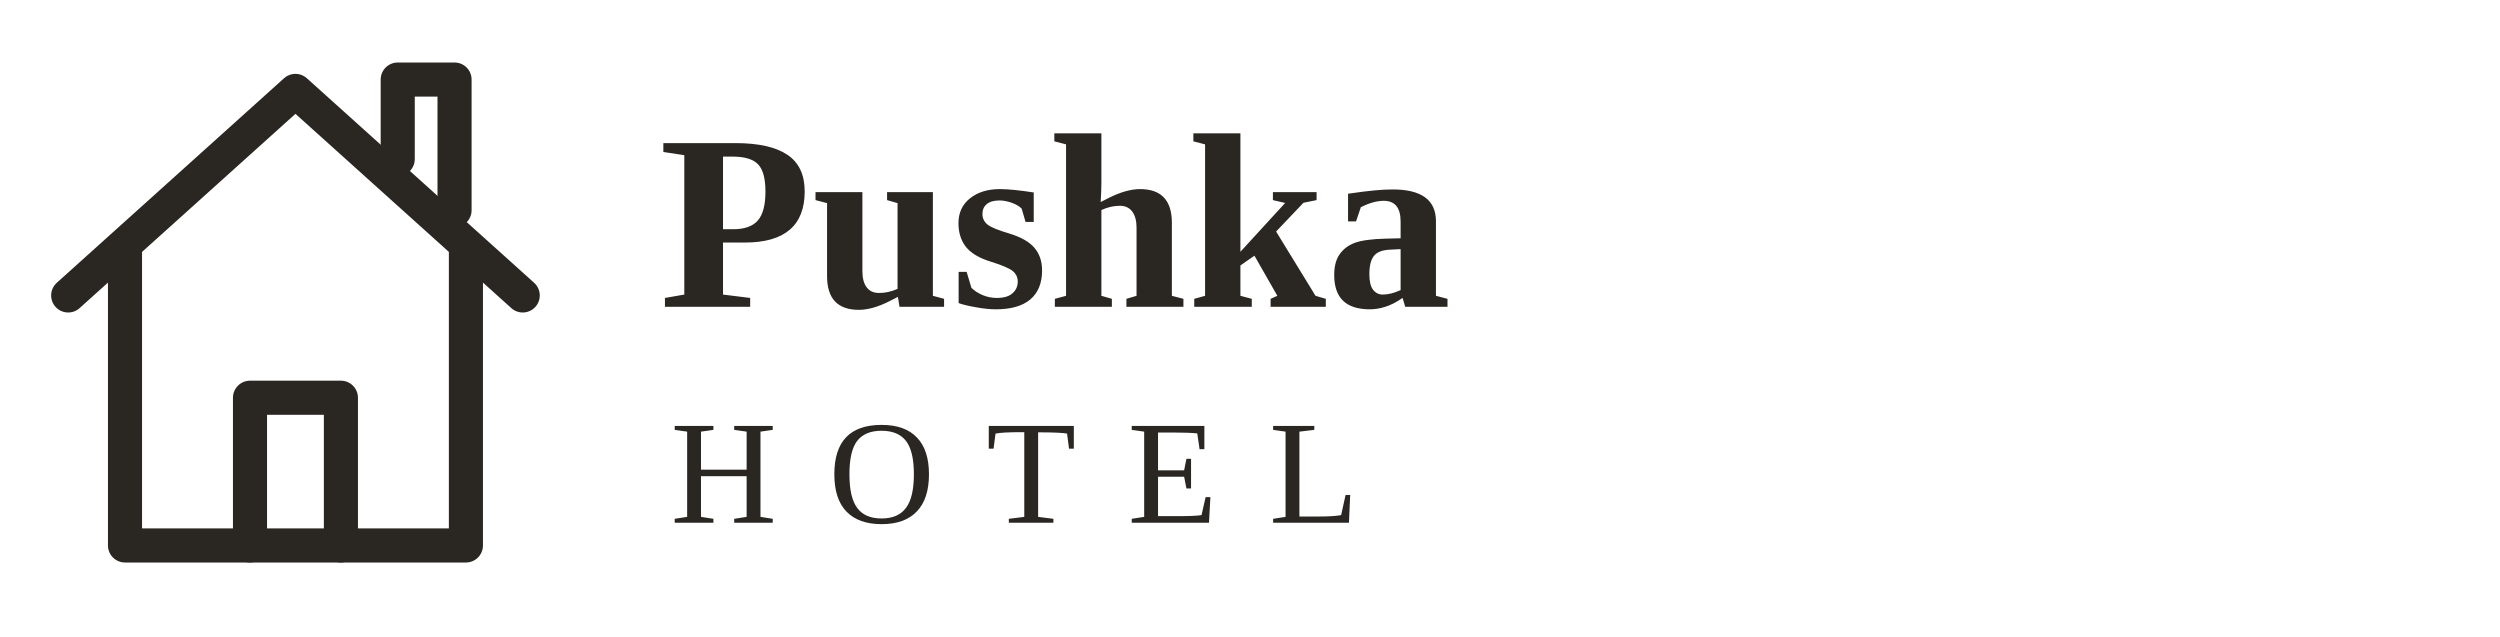
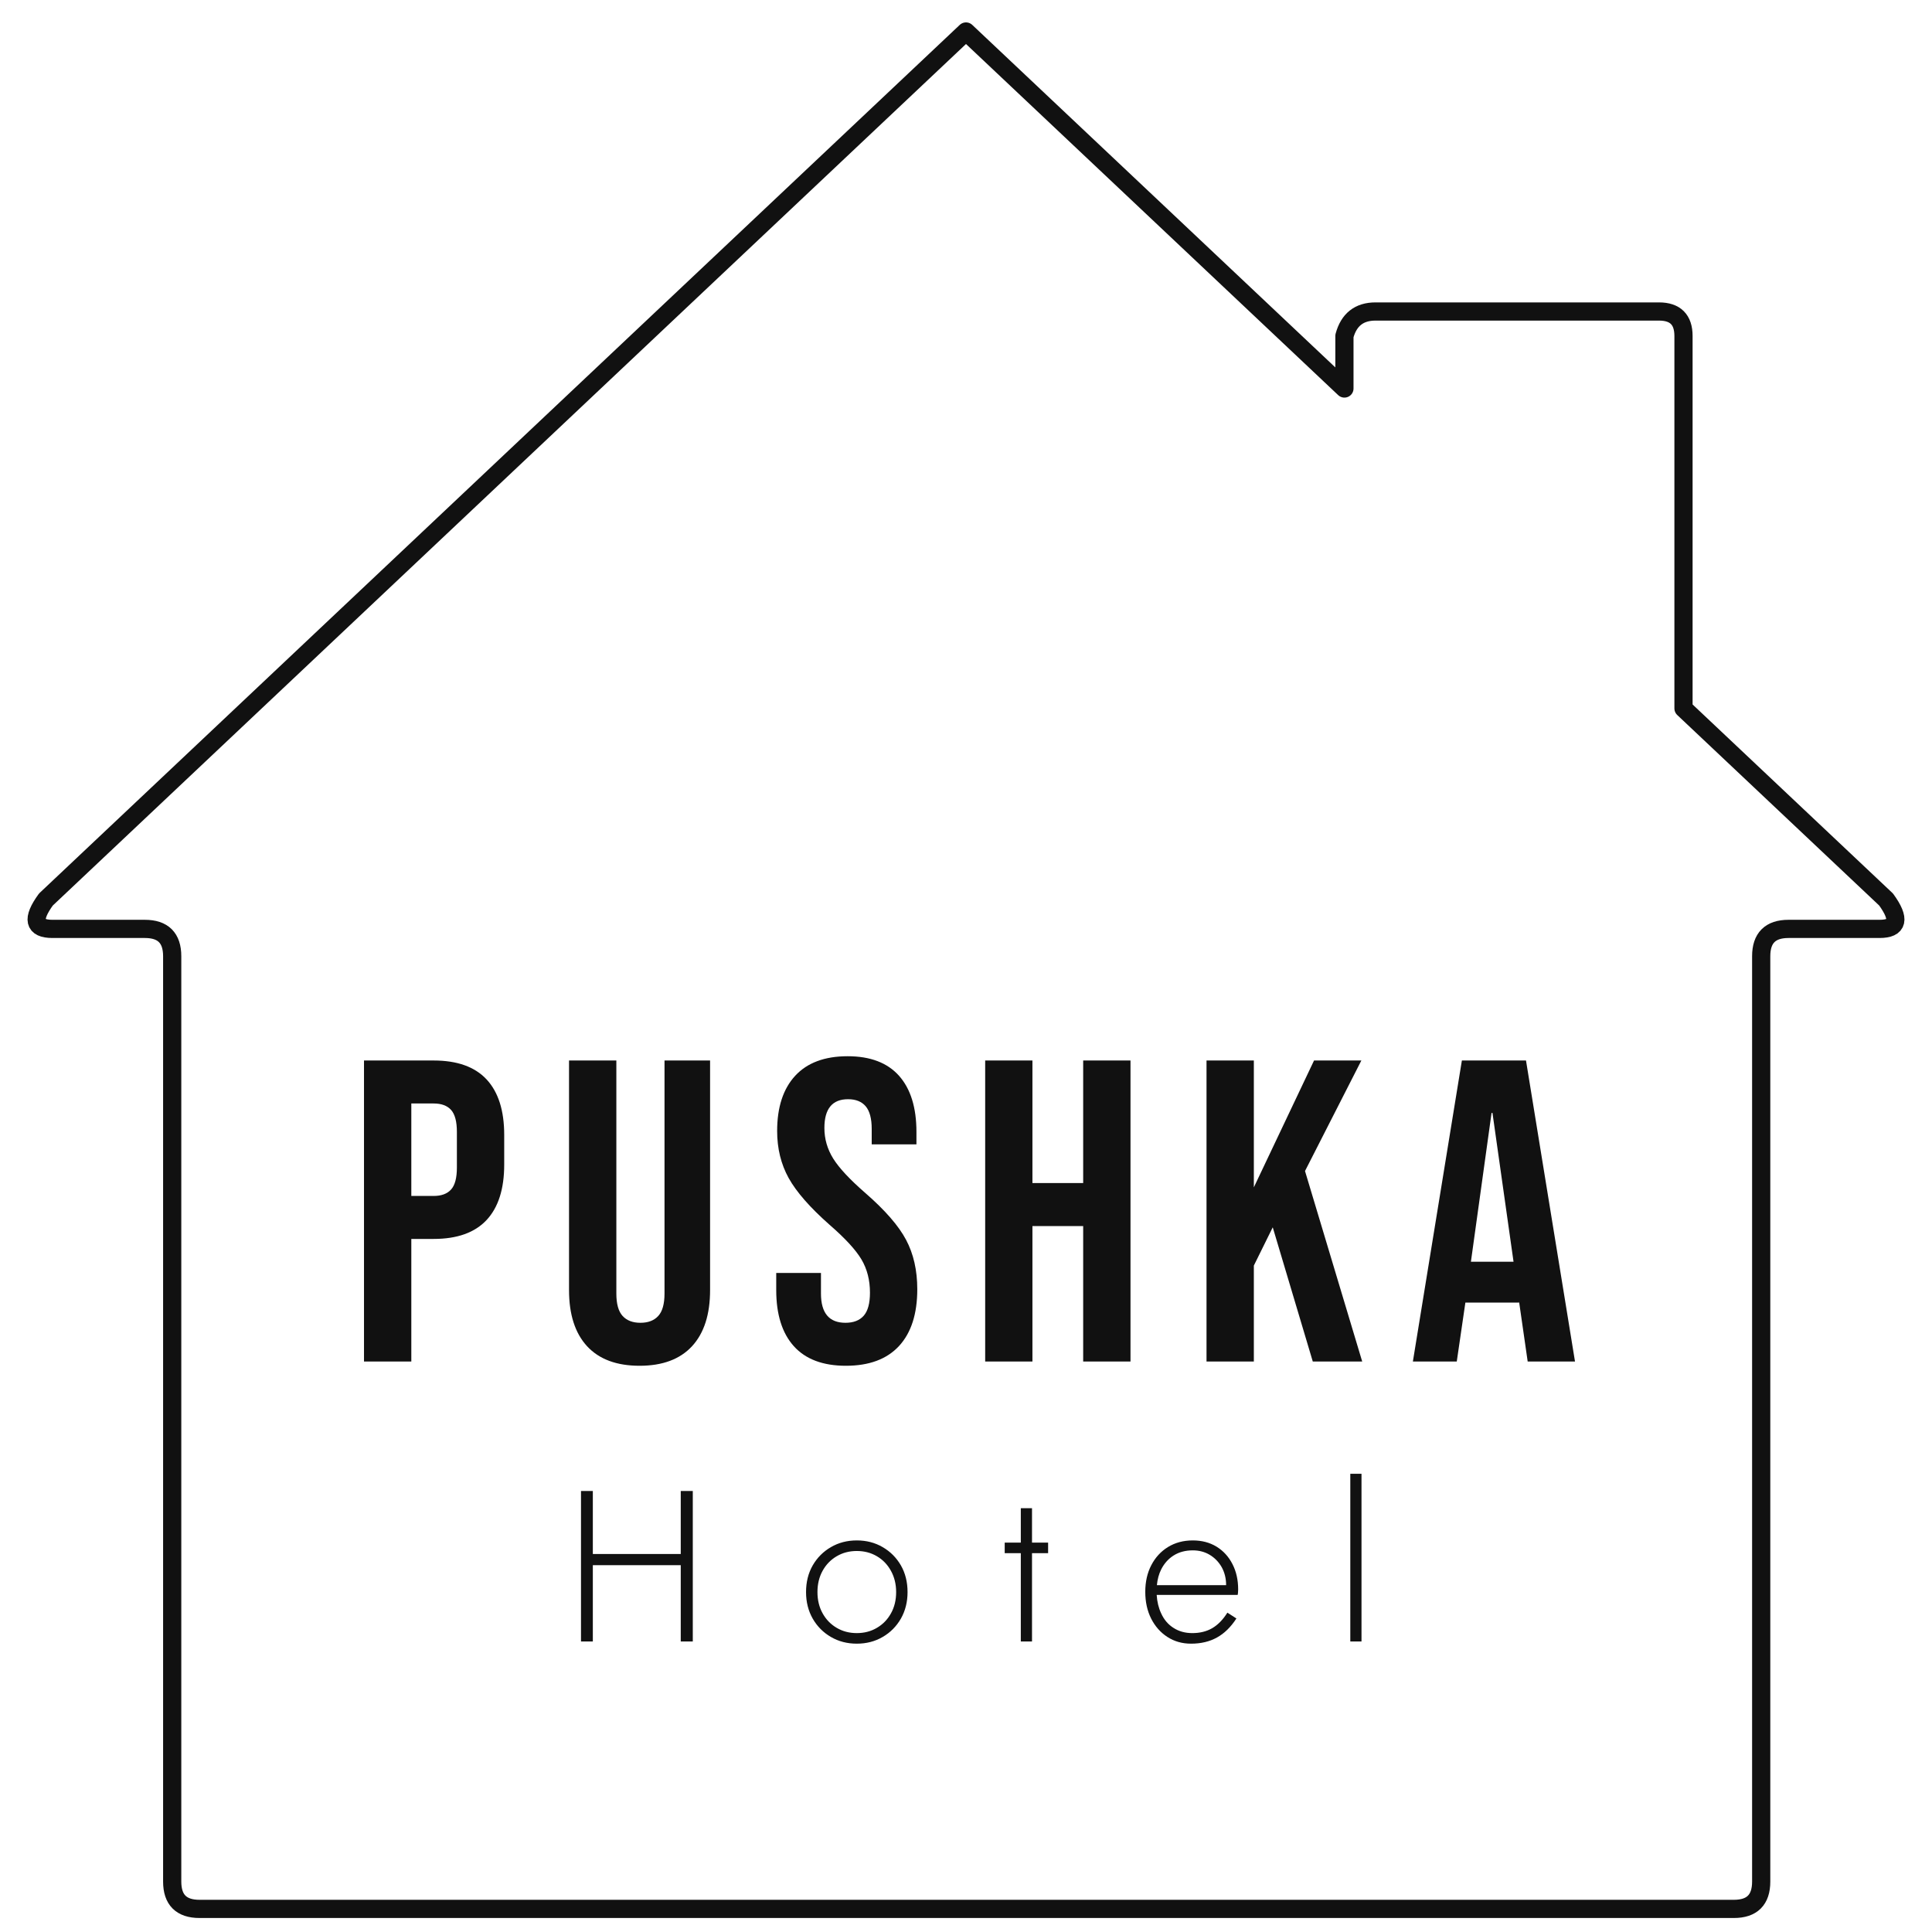
- <svg xmlns="http://www.w3.org/2000/svg" viewBox="0 0 220 56" role="img" aria-labelledby="t">
-   <g fill="none" stroke="#2a2622" stroke-width="3" stroke-linejoin="round" stroke-linecap="round">
-     <path d="M6 26 L26 8 L46 26" />
-     <path d="M11 22 V48 H41 V22" />
-     <path d="M22 48 V35 H30 V48" />
-     <path d="M35 14 V7 H40 V18.5" />
-   </g>
-   <text x="58" y="27" font-family="Georgia, 'Times New Roman', serif" font-size="22" font-weight="700" fill="#2a2622">Pushka</text>
-   <text x="59" y="46" font-family="Georgia, 'Times New Roman', serif" font-size="13" letter-spacing="4.5" fill="#2a2622">HOTEL</text>
+ <svg xmlns="http://www.w3.org/2000/svg" viewBox="12 6 276 276" role="img" aria-labelledby="t">
+   <path d="M150 10.5 L204.06 61.5 V54 Q205 50.5 208.5 50.5 H249 Q252.5 50.5 252.5 54 V107.2 L281.44 134.5 Q284.5 138.7 280.5 138.7 H267.5 Q263.6 138.7 263.6 142.6 V274.8 Q263.6 278.7 259.7 278.7 H40.5 Q36.6 278.7 36.6 274.8 V142.6 Q36.6 138.7 32.7 138.7 H19.5 Q15.5 138.7 18.56 134.5 Z" fill="none" stroke="#111" stroke-width="2.6" stroke-linejoin="round" />
+   <path d="M64.0 157.5H73.95Q78.99 157.5 81.51 160.2Q84.03 162.91 84.03 168.13V172.37Q84.03 177.59 81.51 180.29Q78.99 182.99 73.95 182.99H70.76V200.5H64.0ZM73.95 176.85Q75.61 176.85 76.44 175.93Q77.27 175.01 77.27 172.8V167.7Q77.27 165.49 76.44 164.56Q75.61 163.64 73.95 163.64H70.76V176.85Z M93.29 190.3V157.5H100.05V190.79Q100.05 193.01 100.94 193.99Q101.83 194.97 103.49 194.97Q105.15 194.97 106.04 193.99Q106.93 193.01 106.93 190.79V157.5H113.44V190.3Q113.44 195.52 110.86 198.32Q108.28 201.11 103.37 201.11Q98.45 201.11 95.87 198.32Q93.29 195.52 93.29 190.3Z M122.89 190.3V187.85H129.28V190.79Q129.28 194.97 132.78 194.97Q134.5 194.97 135.39 193.96Q136.28 192.94 136.28 190.67Q136.28 187.97 135.06 185.91Q133.83 183.85 130.51 180.97Q126.33 177.28 124.67 174.3Q123.02 171.32 123.02 167.57Q123.02 162.48 125.6 159.68Q128.18 156.89 133.09 156.89Q137.94 156.89 140.43 159.68Q142.92 162.48 142.92 167.7V169.48H136.53V167.27Q136.53 165.06 135.67 164.04Q134.81 163.03 133.15 163.03Q129.77 163.03 129.77 167.14Q129.77 169.48 131.03 171.51Q132.29 173.53 135.61 176.42Q139.85 180.11 141.44 183.12Q143.04 186.13 143.04 190.18Q143.04 195.46 140.43 198.29Q137.82 201.11 132.84 201.11Q127.93 201.11 125.41 198.32Q122.89 195.52 122.89 190.3Z M152.74 157.5H159.49V175.01H166.74V157.5H173.5V200.5H166.74V181.15H159.49V200.5H152.74Z M184.36 157.5H191.12V175.62L199.72 157.5H206.48L198.43 173.29L206.6 200.5H199.54L193.82 181.33L191.12 186.8V200.5H184.36Z M220.84 157.5H230.0L237.0 200.5H230.24L229.01 191.96V192.08H221.34L220.11 200.5H213.84ZM228.22 186.25 225.21 164.99H225.08L222.13 186.25Z" fill="#111" />
+   <path d="M109.25 219.0V228.0H96.69V219.0H95.0V240.5H96.69V229.6H109.25V240.5H110.97V219.0Z M127.15 233.44Q127.15 235.56 128.1 237.23Q129.06 238.9 130.7 239.85Q132.34 240.81 134.4 240.81Q136.46 240.81 138.1 239.85Q139.74 238.9 140.7 237.23Q141.65 235.56 141.65 233.44Q141.65 231.29 140.7 229.63Q139.74 227.97 138.1 227.02Q136.46 226.06 134.4 226.06Q132.34 226.06 130.7 227.02Q129.06 227.97 128.1 229.63Q127.15 231.29 127.15 233.44ZM128.78 233.44Q128.78 231.72 129.52 230.39Q130.25 229.07 131.53 228.32Q132.8 227.57 134.4 227.57Q136.0 227.57 137.27 228.32Q138.55 229.07 139.28 230.41Q140.02 231.75 140.02 233.44Q140.02 235.16 139.28 236.48Q138.55 237.8 137.27 238.55Q136.0 239.3 134.4 239.3Q132.8 239.3 131.53 238.55Q130.25 237.8 129.52 236.48Q128.78 235.16 128.78 233.44Z M155.53 226.37V227.88H157.83V240.5H159.43V227.88H161.73V226.37H159.43V221.46H157.83V226.37Z M182.15 240.81Q184.27 240.81 185.85 239.93Q187.43 239.06 188.63 237.21L187.34 236.38Q186.39 237.89 185.17 238.6Q183.96 239.3 182.33 239.3Q180.8 239.3 179.65 238.56Q178.49 237.83 177.88 236.48Q177.33 235.31 177.24 233.84H188.81Q188.85 233.68 188.86 233.47Q188.88 233.25 188.88 233.07Q188.88 231.01 188.06 229.43Q187.25 227.85 185.79 226.95Q184.33 226.06 182.4 226.06Q180.4 226.06 178.86 227.0Q177.33 227.94 176.47 229.6Q175.61 231.25 175.61 233.41Q175.61 235.56 176.45 237.23Q177.3 238.9 178.77 239.85Q180.25 240.81 182.15 240.81ZM177.27 232.45Q177.39 231.19 177.88 230.21Q178.53 228.92 179.68 228.2Q180.83 227.48 182.4 227.48Q183.75 227.48 184.82 228.12Q185.9 228.77 186.54 229.9Q187.16 231.04 187.16 232.45Z M204.9 216.54V240.5H206.5V216.54Z" fill="#111" />
</svg>
